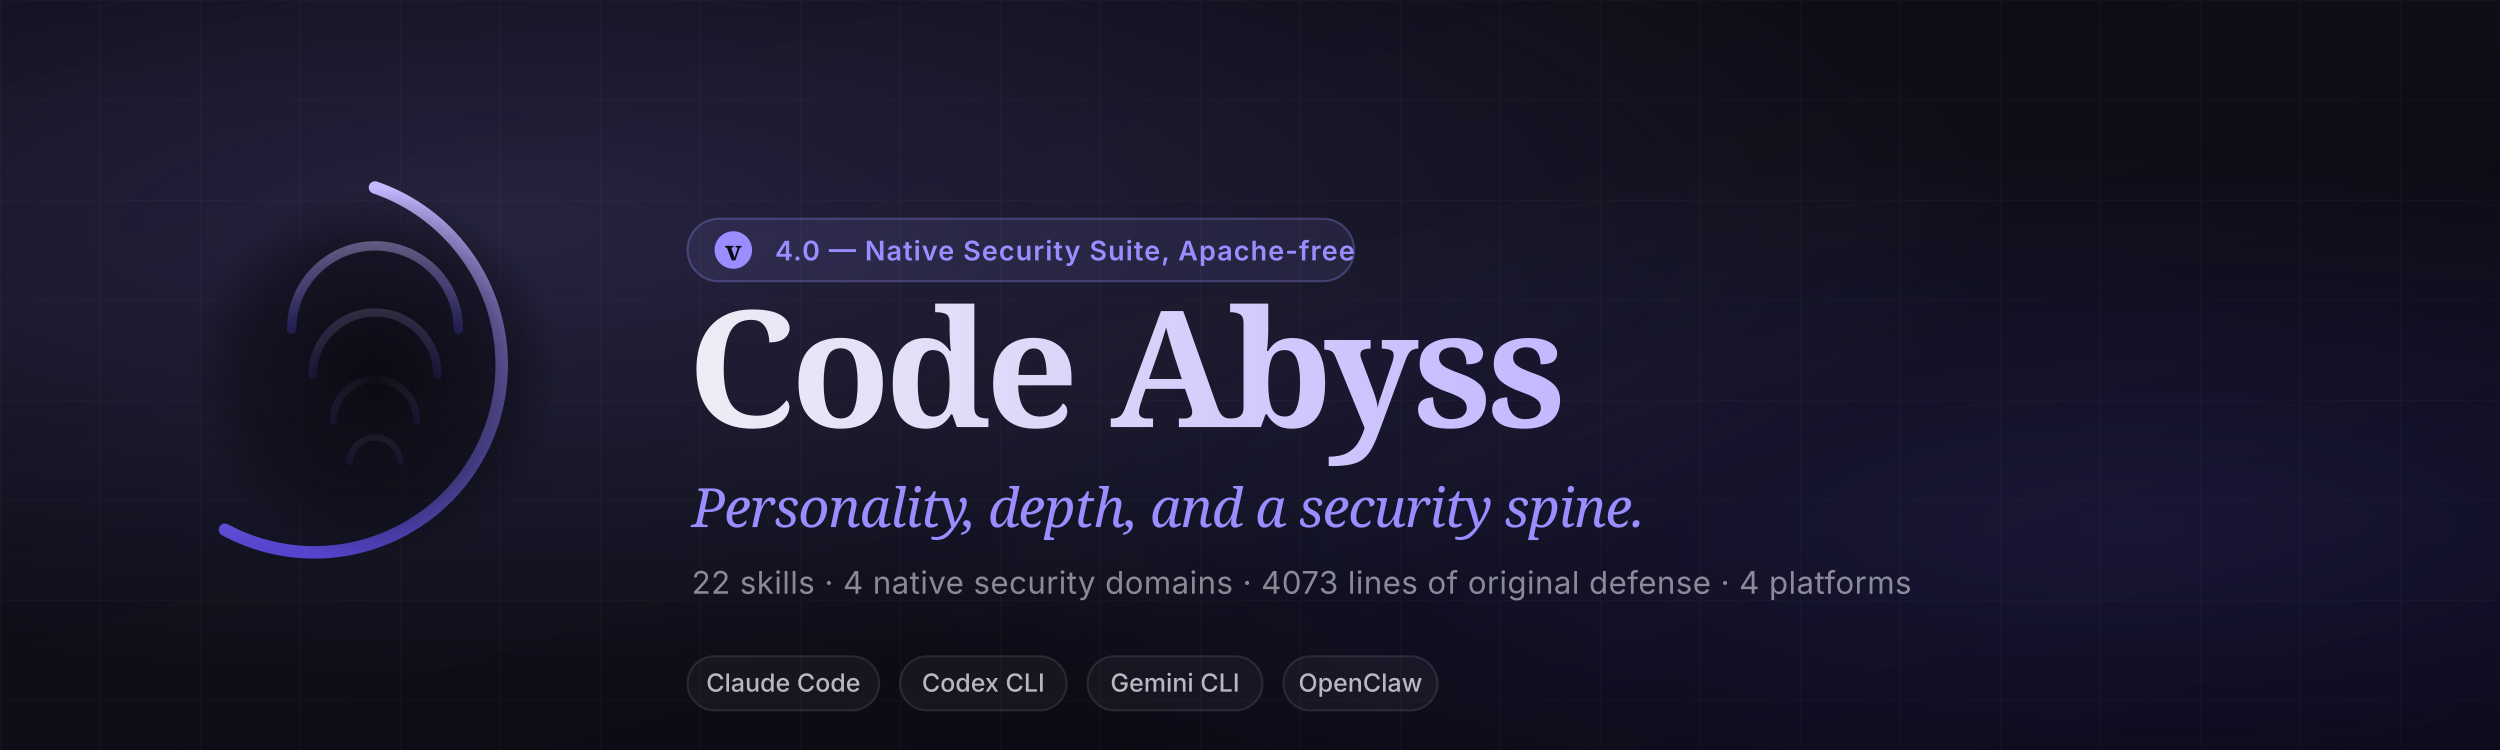
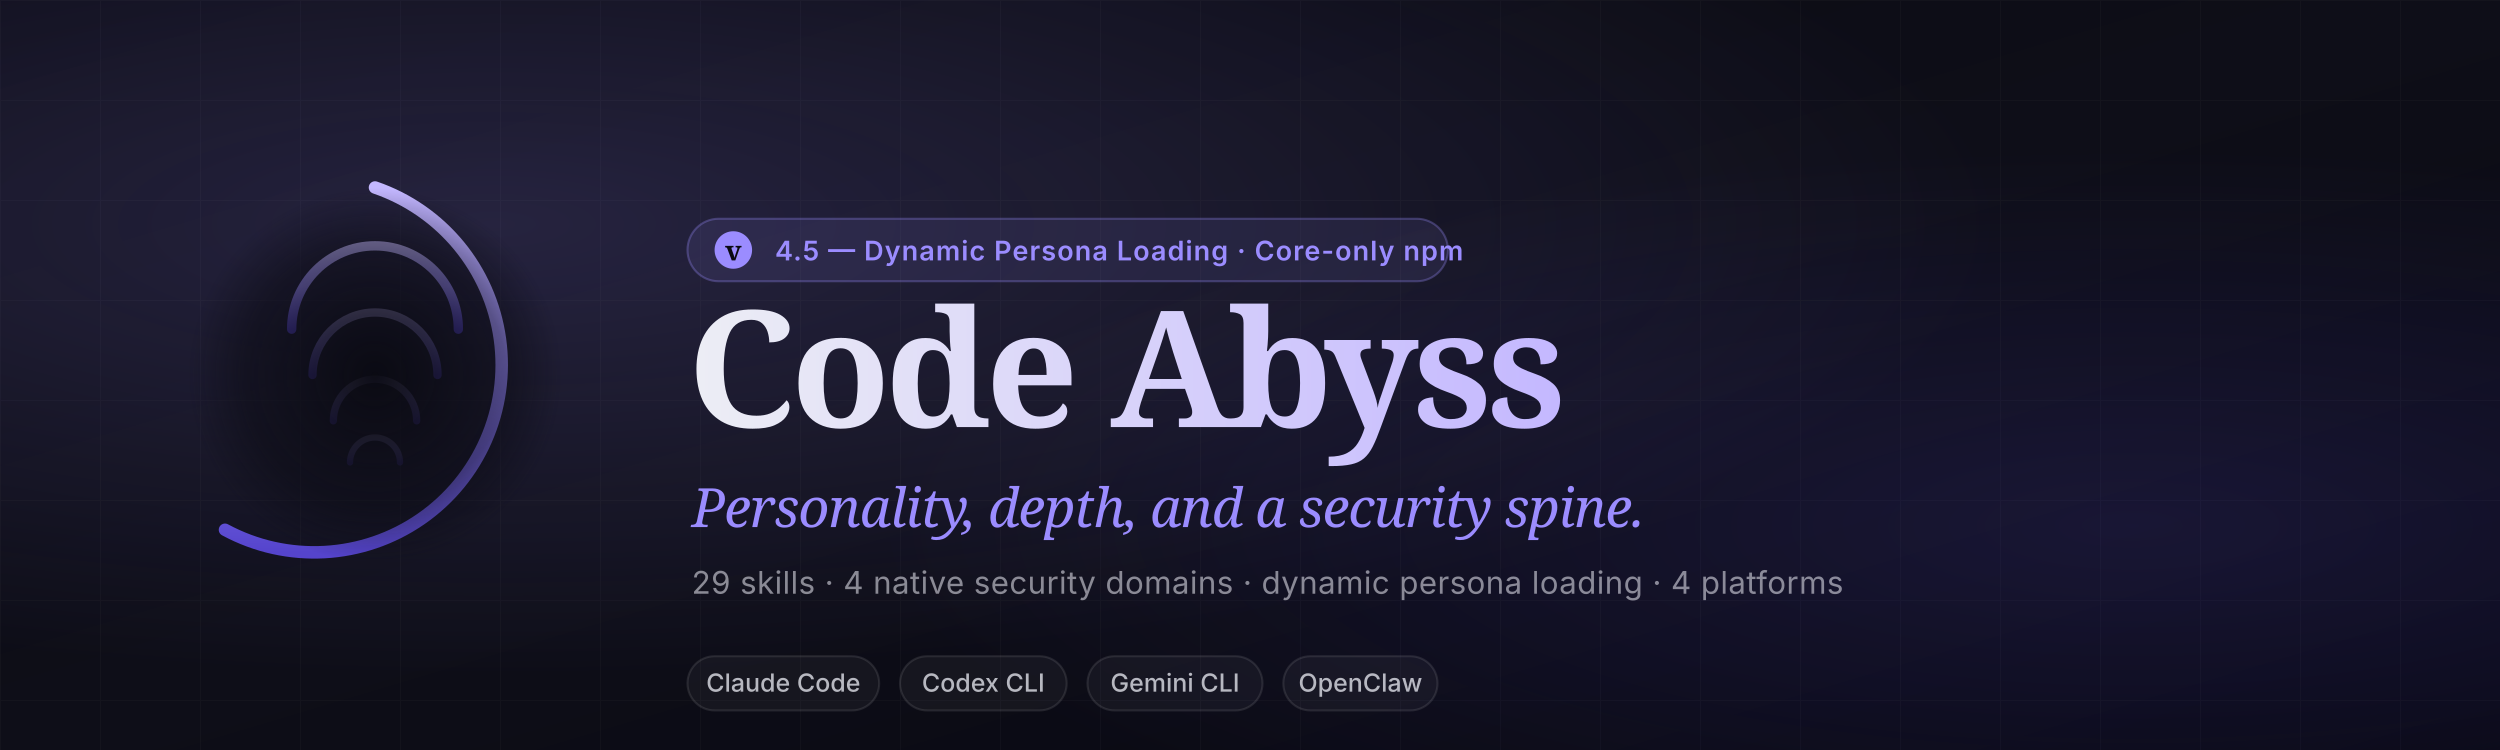
<svg xmlns="http://www.w3.org/2000/svg" viewBox="0 0 1200 360" fill="none">
  <defs>
    <linearGradient id="bg" x1="0" y1="0" x2="1" y2="1">
      <stop offset="0%" stop-color="#0a0a12" />
      <stop offset="50%" stop-color="#0e0e18" />
      <stop offset="100%" stop-color="#070710" />
    </linearGradient>
    <radialGradient id="glow1" cx="0.2" cy="0.3" r="0.6">
      <stop offset="0%" stop-color="#9b8cff" stop-opacity="0.18" />
      <stop offset="100%" stop-color="#9b8cff" stop-opacity="0" />
    </radialGradient>
    <radialGradient id="glow2" cx="0.85" cy="0.7" r="0.5">
      <stop offset="0%" stop-color="#6e5dff" stop-opacity="0.14" />
      <stop offset="100%" stop-color="#6e5dff" stop-opacity="0" />
    </radialGradient>
    <linearGradient id="iris" x1="0" y1="0" x2="0" y2="1">
      <stop offset="0%" stop-color="#c4b8ff" />
      <stop offset="50%" stop-color="#9b8cff" />
      <stop offset="100%" stop-color="#5544cc" />
    </linearGradient>
    <radialGradient id="core" cx="0.5" cy="0.5" r="0.5">
      <stop offset="0%" stop-color="#0a0a12" stop-opacity="0.96" />
      <stop offset="70%" stop-color="#0a0a12" stop-opacity="0.5" />
      <stop offset="100%" stop-color="#0a0a12" stop-opacity="0" />
    </radialGradient>
    <linearGradient id="title-grad" x1="0" y1="0" x2="1" y2="0">
      <stop offset="0%" stop-color="#ecedf5" />
      <stop offset="100%" stop-color="#c4b8ff" />
    </linearGradient>
    <pattern id="grid" width="48" height="48" patternUnits="userSpaceOnUse">
      <path d="M 48 0 L 0 0 0 48" fill="none" stroke="rgba(255,255,255,0.025)" stroke-width="1" />
    </pattern>
  </defs>
  <rect width="1200" height="360" fill="url(#bg)" />
  <rect width="1200" height="360" fill="url(#grid)" />
  <rect width="1200" height="360" fill="url(#glow1)" />
  <rect width="1200" height="360" fill="url(#glow2)" />
  <g transform="translate(80, 80)">
    <path d="M100 10 A90 90 0 1 1 28 174.3" stroke="url(#iris)" stroke-width="6" stroke-linecap="round" />
    <path d="M60 78 A40 40 0 0 1 140 78" stroke="url(#iris)" stroke-width="4.5" stroke-linecap="round" opacity="0.9" />
    <path d="M70 100 A30 30 0 0 1 130 100" stroke="url(#iris)" stroke-width="4" stroke-linecap="round" opacity="0.7" />
    <path d="M80 122 A20 20 0 0 1 120 122" stroke="url(#iris)" stroke-width="3.5" stroke-linecap="round" opacity="0.5" />
    <path d="M88 142 A12 12 0 0 1 112 142" stroke="url(#iris)" stroke-width="3" stroke-linecap="round" opacity="0.3" />
    <circle cx="100" cy="100" r="90" fill="url(#core)" />
  </g>
  <g transform="translate(330, 105)">
    <g>
-       <rect x="0" y="0" width="320" height="30" rx="15" fill="rgba(155,140,255,0.10)" stroke="rgba(155,140,255,0.30)" />
+       <rect x="0" y="0" width="365" height="30" rx="15" fill="rgba(155,140,255,0.10)" stroke="rgba(155,140,255,0.30)" />
      <circle cx="22" cy="15" r="9" fill="#9b8cff" />
      <text x="22" y="20" text-anchor="middle" font-family="Georgia, 'Noto Serif SC', serif" font-size="13" font-weight="700" fill="#0a0a12">v</text>
-       <text x="42" y="20" font-family="-apple-system, 'Segoe UI', Inter, sans-serif" font-size="13" font-weight="600" fill="#9b8cff" letter-spacing="0.5">4.0 — Native Security Suite, Apache-free</text>
+       <text x="42" y="20" font-family="-apple-system, 'Segoe UI', Inter, sans-serif" font-size="13" font-weight="600" fill="#9b8cff" letter-spacing="0.5">4.5 — Dynamic Persona Loading · Core-only npm</text>
    </g>
    <text x="0" y="100" font-family="Georgia, 'Noto Serif SC', serif" font-size="78" font-weight="600" fill="url(#title-grad)" letter-spacing="-2.5">Code Abyss</text>
    <text x="2" y="148" font-family="Georgia, 'Noto Serif SC', serif" font-size="26" font-style="italic" font-weight="500" fill="#9b8cff" letter-spacing="-0.5">Personality, depth, and a security spine.</text>
-     <text x="2" y="180" font-family="-apple-system, 'Segoe UI', Inter, sans-serif" font-size="15" fill="rgba(236,237,245,0.55)" letter-spacing="0.2">22 skills · 4 native security domains · 4073 lines of original defense · 4 platforms</text>
+     <text x="2" y="180" font-family="-apple-system, 'Segoe UI', Inter, sans-serif" font-size="15" fill="rgba(236,237,245,0.55)" letter-spacing="0.2">29 skills · 4 native security domains · dynamic persona loading · 4 platforms</text>
    <g transform="translate(0, 210)" font-family="-apple-system, 'Segoe UI', Inter, sans-serif" font-size="12" font-weight="500">
      <g>
        <rect x="0" y="0" width="92" height="26" rx="13" fill="rgba(255,255,255,0.04)" stroke="rgba(255,255,255,0.10)" />
        <text x="46" y="17" text-anchor="middle" fill="rgba(236,237,245,0.75)">Claude Code</text>
      </g>
      <g transform="translate(102, 0)">
        <rect x="0" y="0" width="80" height="26" rx="13" fill="rgba(255,255,255,0.04)" stroke="rgba(255,255,255,0.10)" />
        <text x="40" y="17" text-anchor="middle" fill="rgba(236,237,245,0.75)">Codex CLI</text>
      </g>
      <g transform="translate(192, 0)">
        <rect x="0" y="0" width="84" height="26" rx="13" fill="rgba(255,255,255,0.04)" stroke="rgba(255,255,255,0.10)" />
        <text x="42" y="17" text-anchor="middle" fill="rgba(236,237,245,0.75)">Gemini CLI</text>
      </g>
      <g transform="translate(286, 0)">
        <rect x="0" y="0" width="74" height="26" rx="13" fill="rgba(255,255,255,0.04)" stroke="rgba(255,255,255,0.10)" />
        <text x="37" y="17" text-anchor="middle" fill="rgba(236,237,245,0.75)">OpenClaw</text>
      </g>
    </g>
  </g>
</svg>
